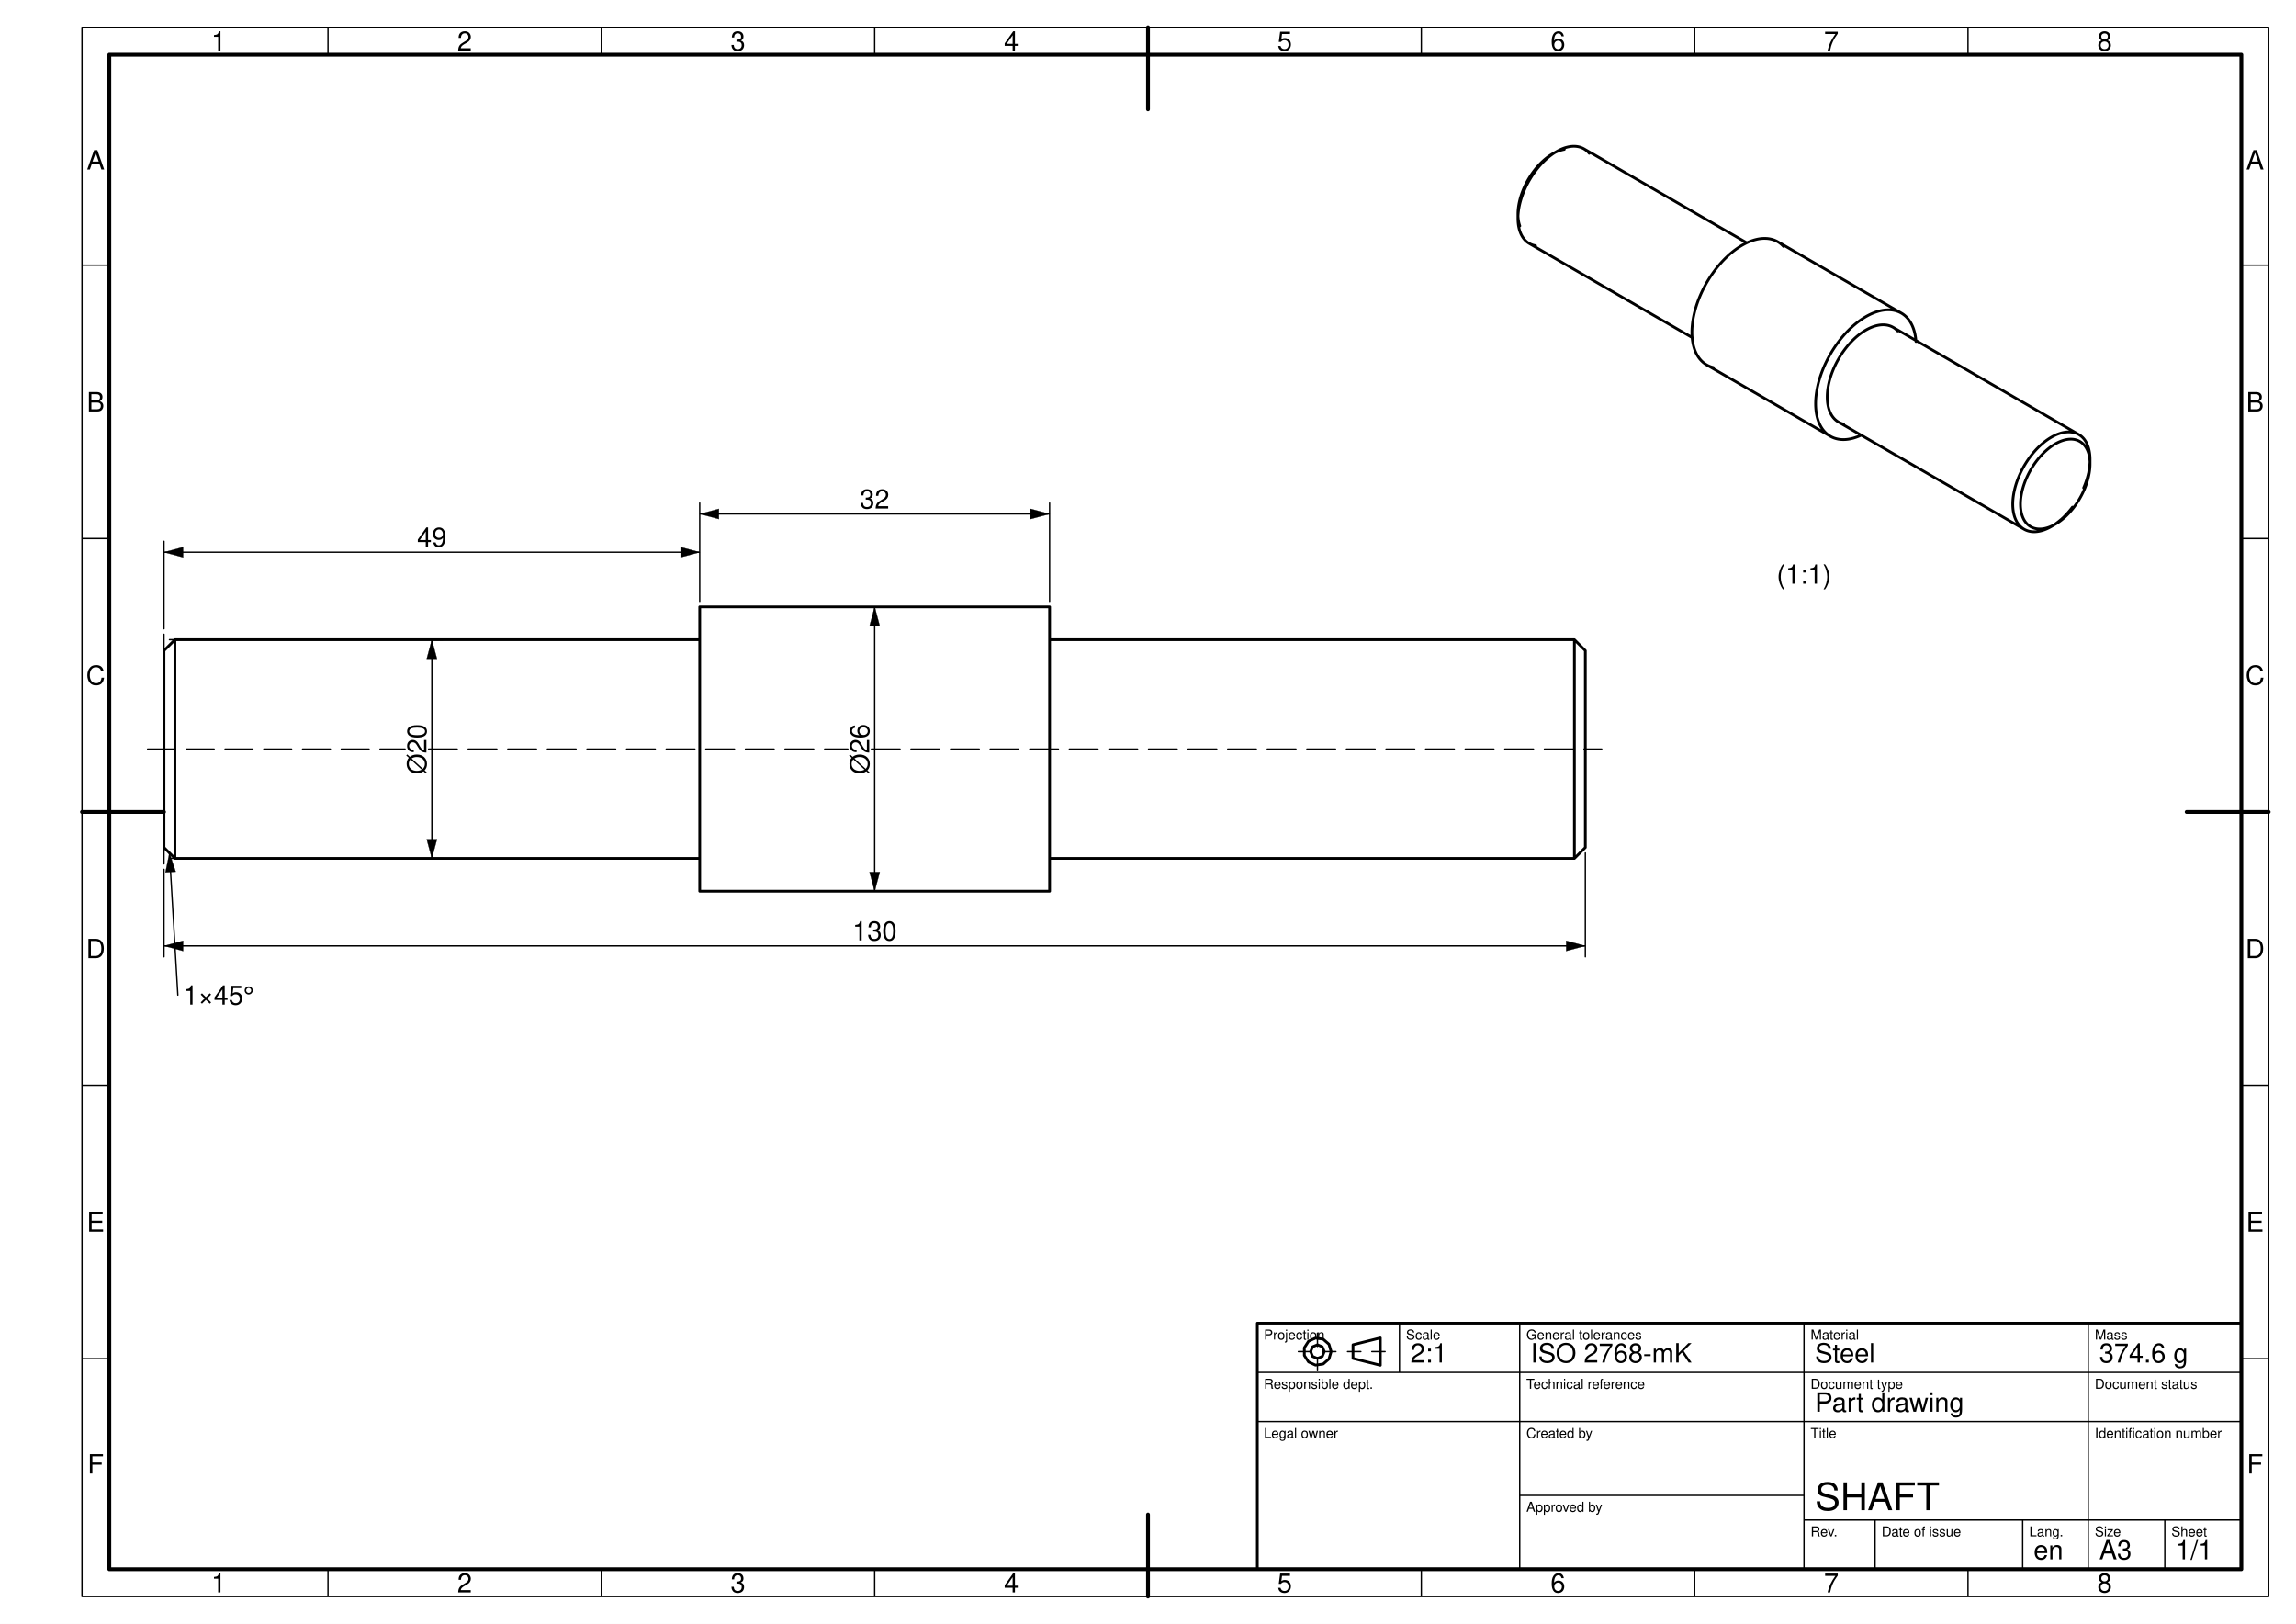
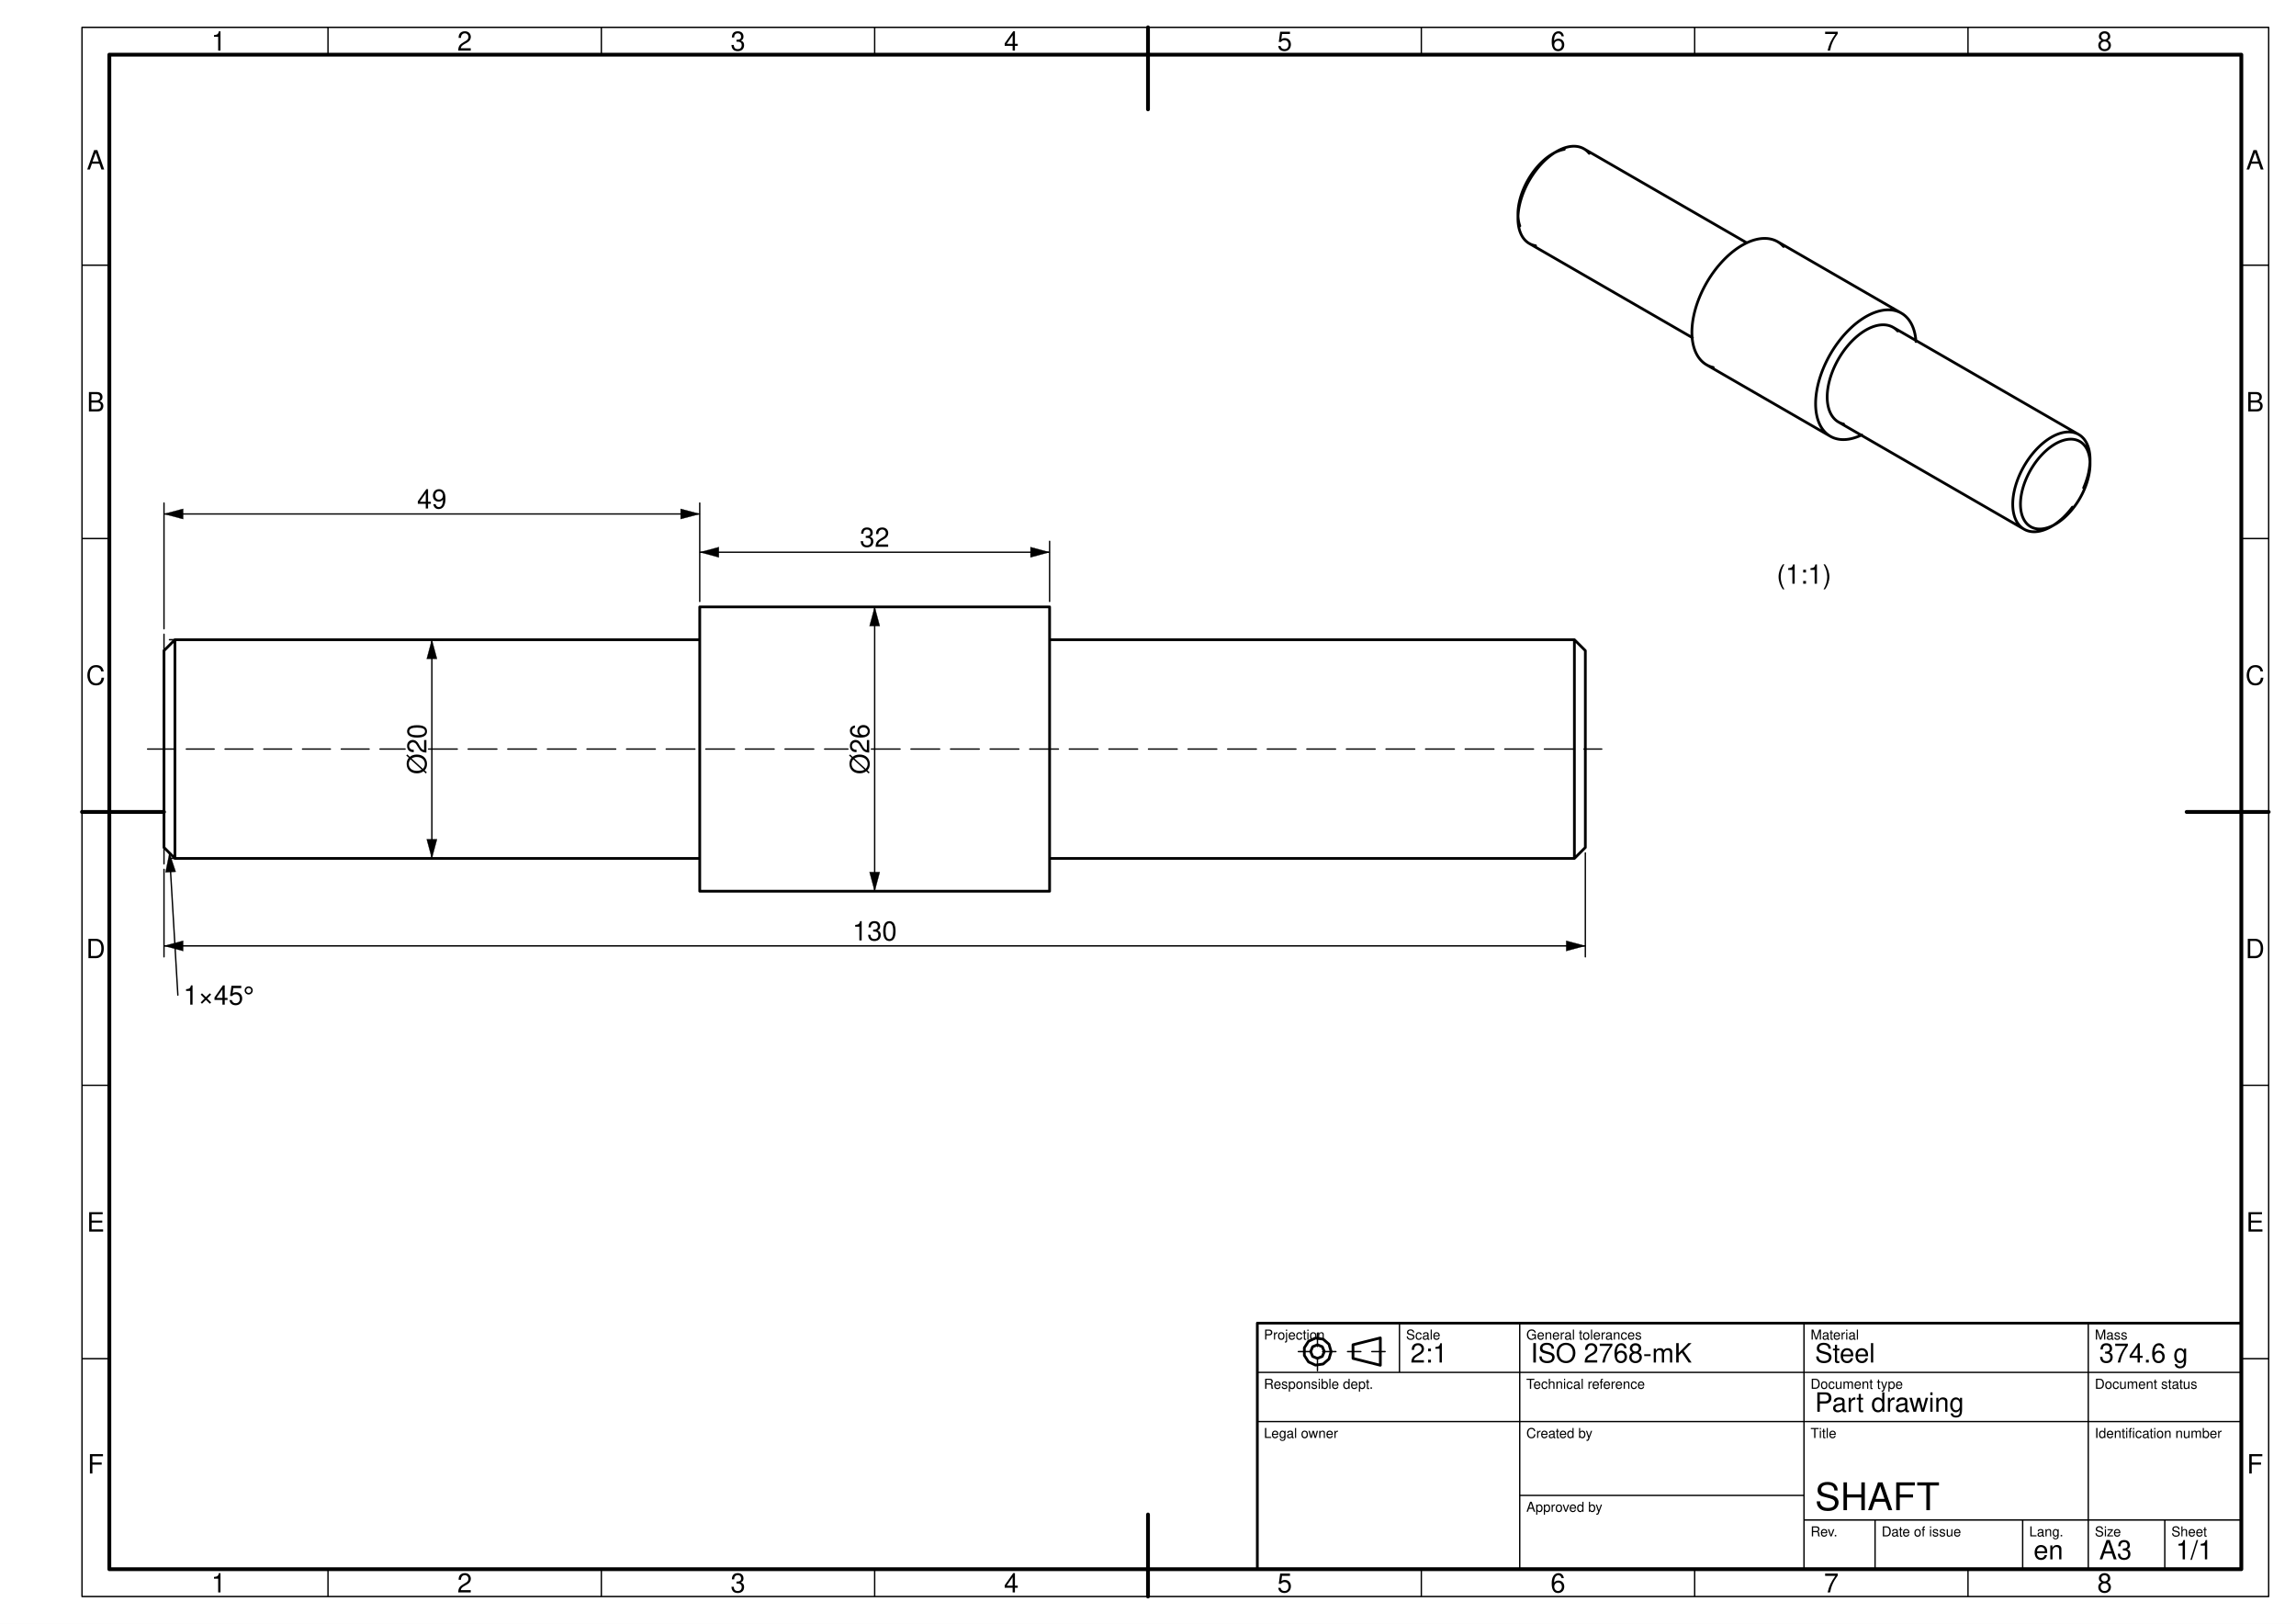
<svg xmlns="http://www.w3.org/2000/svg" width="420mm" height="297mm" viewBox="0 0 420 297">
  <rect width="420" height="297" fill="white" />
  <path d="M79.000 157.002L79.938 153.502L78.062 153.502Z" fill="rgb(0,0,0)" stroke="rgb(0,0,0)" stroke-width="0.05" />
  <path d="M79.000 117.002L78.062 120.502L79.938 120.502Z" fill="rgb(0,0,0)" stroke="rgb(0,0,0)" stroke-width="0.05" />
  <path d="M160.000 163.002L160.938 159.502L159.062 159.502Z" fill="rgb(0,0,0)" stroke="rgb(0,0,0)" stroke-width="0.05" />
  <path d="M160.000 111.002L159.062 114.502L160.938 114.502Z" fill="rgb(0,0,0)" stroke="rgb(0,0,0)" stroke-width="0.05" />
-   <path d="M30.000 101.002L33.500 101.939L33.500 100.064Z" fill="rgb(0,0,0)" stroke="rgb(0,0,0)" stroke-width="0.05" />
-   <path d="M128.000 101.002L124.500 100.064L124.500 101.939Z" fill="rgb(0,0,0)" stroke="rgb(0,0,0)" stroke-width="0.05" />
-   <path d="M128.000 94.002L131.500 94.939L131.500 93.064Z" fill="rgb(0,0,0)" stroke="rgb(0,0,0)" stroke-width="0.05" />
-   <path d="M192.000 94.002L188.500 93.064L188.500 94.939Z" fill="rgb(0,0,0)" stroke="rgb(0,0,0)" stroke-width="0.05" />
+   <path d="M30.000 94.002L33.500 94.939L33.500 93.064Z" fill="rgb(0,0,0)" stroke="rgb(0,0,0)" stroke-width="0.05" />
+   <path d="M128.000 94.002L124.500 93.064L124.500 94.939Z" fill="rgb(0,0,0)" stroke="rgb(0,0,0)" stroke-width="0.05" />
+   <path d="M128.000 101.002L131.500 101.939L131.500 100.064Z" fill="rgb(0,0,0)" stroke="rgb(0,0,0)" stroke-width="0.05" />
+   <path d="M192.000 101.002L188.500 100.064L188.500 101.939Z" fill="rgb(0,0,0)" stroke="rgb(0,0,0)" stroke-width="0.05" />
  <path d="M30.000 173.002L33.500 173.939L33.500 172.064Z" fill="rgb(0,0,0)" stroke="rgb(0,0,0)" stroke-width="0.05" />
  <path d="M290.000 173.002L286.500 172.064L286.500 173.939Z" fill="rgb(0,0,0)" stroke="rgb(0,0,0)" stroke-width="0.05" />
  <path d="M31.000 156.002L30.270 159.551L32.143 159.440Z" fill="rgb(0,0,0)" stroke="rgb(0,0,0)" stroke-width="0.05" />
-   <path d="M15.000 292.000L415.000 292.000L415.000 5.000L15.000 5.000L15.000 292.000M60.000 10.000L60.000 5.000M60.000 287.000L60.000 292.000M110.000 10.000L110.000 5.000M110.000 287.000L110.000 292.000M160.000 10.000L160.000 5.000M160.000 287.000L160.000 292.000M210.000 10.000L210.000 5.000M210.000 287.000L210.000 292.000M260.000 10.000L260.000 5.000M260.000 287.000L260.000 292.000M310.000 10.000L310.000 5.000M310.000 287.000L310.000 292.000M360.000 10.000L360.000 5.000M360.000 287.000L360.000 292.000M410.000 248.500L415.000 248.500M20.000 248.500L15.000 248.500M410.000 198.500L415.000 198.500M20.000 198.500L15.000 198.500M410.000 148.500L415.000 148.500M20.000 148.500L15.000 148.500M410.000 98.500L415.000 98.500M20.000 98.500L15.000 98.500M410.000 48.500L415.000 48.500M20.000 48.500L15.000 48.500M410.000 260.000L382.000 260.000L330.000 260.000L278.000 260.000L278.000 287.000L278.000 273.500L278.000 260.000L278.000 251.000L230.000 251.000L256.000 251.000L278.000 251.000L330.000 251.000L382.000 251.000L410.000 251.000L410.000 260.000L410.000 278.000L410.000 287.000L396.000 287.000L382.000 287.000L370.000 287.000L343.000 287.000L330.000 287.000L278.000 287.000L230.000 287.000L230.000 260.000L230.000 251.000L230.000 242.000L256.000 242.000L278.000 242.000L330.000 242.000L382.000 242.000L410.000 242.000L410.000 251.000M256.000 251.000L256.000 242.000M278.000 251.000L278.000 242.000M330.000 260.000L330.000 273.500L330.000 287.000L330.000 278.000L330.000 260.000L330.000 251.000L330.000 242.000M382.000 287.000L382.000 278.000L382.000 260.000L382.000 251.000L382.000 242.000M230.000 260.000L278.000 260.000M278.000 273.500L330.000 273.500M330.000 278.000L382.000 278.000L396.000 278.000L410.000 278.000L382.000 278.000L370.000 278.000L343.000 278.000L330.000 278.000M343.000 287.000L343.000 278.000M370.000 287.000L370.000 278.000M396.000 287.000L396.000 278.000M31.000 117.002L81.000 117.002M31.000 157.002L81.000 157.002M79.000 157.002L79.000 117.002M129.000 111.002L162.000 111.002M129.000 163.002L162.000 163.002M160.000 163.002L160.000 111.002M30.000 115.002L30.000 99.002M128.000 92.002L128.000 110.002L128.000 99.002M30.000 101.002L128.000 101.002M192.000 110.002L192.000 92.002M128.000 94.002L192.000 94.002M30.000 158.999L30.000 175.002M290.000 155.999L290.000 175.002M30.000 173.002L290.000 173.002M32.536 182.000L31.000 156.002" fill="none" stroke="black" stroke-width="0.25" stroke-linecap="round" stroke-linejoin="round" />
+   <path d="M15.000 292.000L415.000 292.000L415.000 5.000L15.000 5.000L15.000 292.000M60.000 10.000L60.000 5.000M60.000 287.000L60.000 292.000M110.000 10.000L110.000 5.000M110.000 287.000L110.000 292.000M160.000 10.000L160.000 5.000M160.000 287.000L160.000 292.000M210.000 10.000L210.000 5.000M210.000 287.000L210.000 292.000M260.000 10.000L260.000 5.000M260.000 287.000L260.000 292.000M310.000 10.000L310.000 5.000M310.000 287.000L310.000 292.000M360.000 10.000L360.000 5.000M360.000 287.000L360.000 292.000M410.000 248.500L415.000 248.500M20.000 248.500L15.000 248.500M410.000 198.500L415.000 198.500M20.000 198.500L15.000 198.500M410.000 148.500L415.000 148.500M20.000 148.500L15.000 148.500M410.000 98.500L415.000 98.500M20.000 98.500L15.000 98.500M410.000 48.500L415.000 48.500M20.000 48.500L15.000 48.500M410.000 260.000L382.000 260.000L330.000 260.000L278.000 260.000L278.000 287.000L278.000 273.500L278.000 260.000L278.000 251.000L230.000 251.000L256.000 251.000L278.000 251.000L330.000 251.000L382.000 251.000L410.000 251.000L410.000 260.000L410.000 278.000L410.000 287.000L396.000 287.000L382.000 287.000L370.000 287.000L343.000 287.000L330.000 287.000L278.000 287.000L230.000 287.000L230.000 260.000L230.000 251.000L230.000 242.000L256.000 242.000L278.000 242.000L330.000 242.000L382.000 242.000L410.000 242.000L410.000 251.000M256.000 251.000L256.000 242.000M278.000 251.000L278.000 242.000M330.000 260.000L330.000 273.500L330.000 287.000L330.000 278.000L330.000 260.000L330.000 251.000L330.000 242.000M382.000 287.000L382.000 278.000L382.000 260.000L382.000 251.000L382.000 242.000M230.000 260.000L278.000 260.000M278.000 273.500L330.000 273.500M330.000 278.000L382.000 278.000L396.000 278.000L410.000 278.000L382.000 278.000L370.000 278.000L343.000 278.000L330.000 278.000M343.000 287.000L343.000 278.000M370.000 287.000L370.000 278.000M396.000 287.000L396.000 278.000M31.000 117.002L81.000 117.002M31.000 157.002L81.000 157.002M79.000 157.002L79.000 117.002M129.000 111.002L162.000 111.002M129.000 163.002L162.000 163.002M160.000 163.002L160.000 111.002M30.000 115.002L30.000 92.002M128.000 99.002L128.000 110.002L128.000 92.002M30.000 94.002L128.000 94.002M192.000 110.002L192.000 99.002M128.000 101.002L192.000 101.002M30.000 158.999L30.000 175.002M290.000 155.999L290.000 175.002M30.000 173.002L290.000 173.002M32.536 182.000L31.000 156.002" fill="none" stroke="black" stroke-width="0.25" stroke-linecap="round" stroke-linejoin="round" />
  <path d="M246.500 247.200L253.500 247.200" fill="none" stroke="black" stroke-width="0.25" stroke-linecap="round" stroke-linejoin="round" stroke-dasharray="2.438 1 0 1" />
  <path d="M237.500 247.200L244.500 247.200" fill="none" stroke="black" stroke-width="0.25" stroke-linecap="round" stroke-linejoin="round" stroke-dasharray="2.438 1 0 1" />
  <path d="M241.000 250.700L241.000 243.700" fill="none" stroke="black" stroke-width="0.25" stroke-linecap="round" stroke-linejoin="round" stroke-dasharray="2.438 1 0 1" />
  <path d="M27.000 137.002L74.100 137.002" fill="none" stroke="black" stroke-width="0.25" stroke-linecap="round" stroke-linejoin="round" stroke-dasharray="5.086 1 0 1" />
  <path d="M78.400 137.002L155.100 137.002" fill="none" stroke="black" stroke-width="0.25" stroke-linecap="round" stroke-linejoin="round" stroke-dasharray="5.245 1 0 1" />
  <path d="M159.400 137.002L293.000 137.002" fill="none" stroke="black" stroke-width="0.25" stroke-linecap="round" stroke-linejoin="round" stroke-dasharray="5.242 1 0 1" />
  <path d="M30.000 116.002L30.000 157.999" fill="none" stroke="black" stroke-width="0.25" stroke-linecap="round" stroke-linejoin="round" stroke-dasharray="4.357 1 0 1" />
  <path d="M247.500 248.450L252.500 249.700L252.500 244.700L247.500 245.950L247.500 248.450M243.500 247.200L243.103 245.848L242.039 244.926L240.644 244.725L239.363 245.311L238.601 246.496L238.601 247.904L239.363 249.089L240.644 249.675L242.039 249.474L243.103 248.552L243.500 247.200M242.250 247.200L241.884 246.316L241.000 245.950L240.116 246.316L239.750 247.200L240.116 248.084L241.000 248.450L241.884 248.084L242.250 247.200M230.000 287.000L410.000 287.000L410.000 242.000L230.000 242.000L230.000 287.000M128.000 117.002L32.000 117.002L30.000 119.002L30.000 154.999M128.000 162.998L128.000 111.002L192.000 111.002L192.000 117.002L288.000 117.002L290.000 119.002L290.000 154.999M288.000 117.002L288.000 156.999M192.000 117.002L192.000 156.999L192.000 162.998M32.000 117.002L32.000 156.999M30.000 155.002L31.000 156.002L32.000 157.002L80.000 157.002L128.000 157.002M128.000 163.002L160.000 163.002L192.000 163.002M192.000 157.002L240.000 157.002L288.000 157.002L289.000 156.002L290.000 155.002M286.154 27.312L286.047 27.334L285.940 27.354L285.869 27.373L285.798 27.390L285.725 27.405L285.655 27.428L285.583 27.448L285.511 27.465L285.440 27.490L285.368 27.513L285.296 27.535L285.225 27.561L285.154 27.586L285.083 27.613L285.011 27.640L284.940 27.668L284.870 27.699L284.799 27.727L284.728 27.758L284.659 27.793L284.588 27.822L284.518 27.856L284.450 27.894L284.379 27.926L284.310 27.962L284.243 28.002L284.173 28.037L284.105 28.076L284.038 28.116L283.970 28.157L283.903 28.199L283.833 28.238L283.768 28.287L283.700 28.333L283.626 28.369L283.417 28.510L283.206 28.660L282.993 28.819L282.780 28.988L282.565 29.166L282.351 29.353L282.136 29.550L281.922 29.756L281.709 29.971L281.497 30.194L281.287 30.426L281.080 30.666L280.875 30.914L280.673 31.170L280.476 31.432L280.282 31.701L280.094 31.975L279.910 32.255L279.732 32.541L279.559 32.830L279.393 33.123L279.234 33.419L279.081 33.718L278.936 34.019L278.798 34.320L278.668 34.623L278.545 34.925L278.431 35.226L278.325 35.527L278.227 35.825L278.137 36.121L278.055 36.414L277.982 36.703L277.917 36.988L277.860 37.269L277.811 37.545L277.770 37.816L277.736 38.081L277.710 38.340L277.691 38.593L277.679 38.840L277.674 39.080L277.676 39.315L277.684 39.548L277.700 39.781L277.722 40.011L277.752 40.239L277.789 40.463L277.834 40.685L277.887 40.902L277.948 41.115L278.018 41.322M375.962 81.188L375.757 81.310L375.550 81.442L375.341 81.582L375.130 81.732L374.917 81.891L374.704 82.060L374.489 82.238L374.275 82.426L374.060 82.622L373.846 82.828L373.633 83.043L373.421 83.267L373.211 83.499L373.004 83.739L372.799 83.987L372.597 84.242L372.400 84.504L372.206 84.773L372.017 85.048L371.834 85.328L371.655 85.613L371.483 85.902L371.317 86.195L371.157 86.492L371.005 86.790L370.860 87.091L370.722 87.393L370.591 87.695L370.469 87.997L370.355 88.299L370.249 88.599L370.150 88.897L370.061 89.193L369.979 89.486L369.906 89.775L369.841 90.061L369.784 90.341L369.735 90.617L369.693 90.888L369.660 91.153L369.634 91.413L369.615 91.666L369.603 91.912L369.598 92.152L369.600 92.387L369.608 92.621L369.623 92.853L369.646 93.083L369.676 93.311L369.713 93.536L369.758 93.757L369.811 93.974L369.872 94.187L369.942 94.394L370.019 94.596L370.105 94.792L370.198 94.980L370.301 95.162L370.411 95.335L370.529 95.501L370.656 95.657L370.790 95.804L370.931 95.942L371.080 96.070L371.236 96.187L371.399 96.294L371.568 96.390L371.744 96.475L371.925 96.548L372.111 96.611L372.302 96.662L372.498 96.701L372.698 96.730L372.901 96.747L373.107 96.753L373.316 96.748L373.527 96.732L373.739 96.706L373.953 96.669L374.167 96.623L374.382 96.567L374.597 96.502L374.811 96.429L375.024 96.347L375.236 96.257L375.446 96.159L375.654 96.054L375.860 95.943L376.064 95.825L376.270 95.699L376.478 95.563L376.688 95.418L376.900 95.263L377.113 95.099L377.327 94.926L377.542 94.743L377.757 94.551L377.971 94.349L378.185 94.139L378.397 93.920L378.608 93.692L378.817 93.456L379.023 93.212L379.226 92.960L379.426 92.701L379.621 92.436L379.813 92.164L379.999 91.887L380.180 91.604L380.355 91.317L380.525 91.025L380.688 90.730L380.844 90.433L380.993 90.133L381.134 89.832L381.268 89.530L381.395 89.228L381.513 88.926L381.623 88.625L381.725 88.325L381.819 88.028L381.905 87.734L381.982 87.443L382.052 87.155L382.113 86.872L382.166 86.594L382.211 86.320L382.248 86.052L382.278 85.790L382.300 85.534L382.316 85.284L382.324 85.041L382.326 84.804L382.321 84.570L382.309 84.337L382.290 84.105L382.264 83.876L382.230 83.650L382.189 83.427L382.140 83.207L382.083 82.992L382.018 82.782L381.945 82.578L381.863 82.379L381.773 82.187L381.675 82.002L381.569 81.824L381.455 81.655L381.332 81.494L381.202 81.342L381.064 81.199L380.919 81.066L380.766 80.944L380.607 80.832L380.441 80.731L380.268 80.640L380.090 80.561L379.906 80.493L379.718 80.436L379.524 80.391L379.327 80.357L379.125 80.334L378.920 80.323L378.713 80.322L378.503 80.332L378.291 80.353L378.078 80.385L377.864 80.426L377.649 80.477L377.435 80.538L377.220 80.607L377.007 80.685L376.794 80.771L376.583 80.865L376.374 80.966L376.167 81.074L375.962 81.188M381.151 89.232L381.222 89.064L381.291 88.896L381.359 88.729L381.423 88.561L381.487 88.394L381.545 88.226L381.606 88.061L381.659 87.894L381.717 87.731L381.763 87.563L381.820 87.403L381.858 87.236L381.915 87.078L381.944 86.913L382.002 86.758L382.021 86.594L382.081 86.442L382.089 86.279L382.148 85.969L382.198 85.666L382.240 85.368L382.273 85.076L382.298 84.792L382.315 84.514L382.324 84.244L382.326 83.981L382.320 83.721L382.307 83.462L382.286 83.205L382.257 82.950L382.220 82.699L382.174 82.451L382.120 82.207L382.056 81.968L381.984 81.735L381.902 81.507L381.812 81.286L381.712 81.073L381.603 80.867L381.485 80.670L381.358 80.482L381.222 80.303L381.077 80.134L380.924 79.976L380.763 79.828L380.593 79.692L380.416 79.568L380.231 79.455L380.040 79.354L379.842 79.266L379.638 79.191L379.428 79.128L379.213 79.077L378.993 79.040L378.769 79.014L378.542 79.002L378.311 79.001L378.078 79.013L377.843 79.036L377.606 79.071L377.368 79.117L377.130 79.173L376.891 79.241L376.653 79.318L376.416 79.404L376.179 79.500L375.945 79.604L375.712 79.717L375.482 79.837L375.255 79.964L375.027 80.099L374.797 80.245L374.565 80.401L374.330 80.567L374.094 80.744L373.857 80.932L373.619 81.130L373.380 81.338L373.142 81.557L372.904 81.786L372.667 82.024L372.431 82.273L372.198 82.531L371.968 82.797L371.740 83.073L371.516 83.356L371.297 83.648L371.082 83.946L370.872 84.252L370.668 84.563L370.470 84.880L370.278 85.201L370.094 85.527L369.917 85.856L369.747 86.188L369.586 86.522L369.432 86.857L369.288 87.193L369.152 87.529L369.025 87.864L368.907 88.197L368.798 88.529L368.698 88.858L368.607 89.183L368.526 89.505L368.454 89.822L368.390 90.134L368.336 90.440L368.290 90.741L368.252 91.036L368.223 91.324L368.203 91.605L368.190 91.879L368.184 92.146L368.186 92.407L368.195 92.666L368.212 92.924L368.237 93.180L368.270 93.433L368.312 93.683L368.362 93.929L368.421 94.170L368.489 94.407L368.565 94.637L368.651 94.861L368.747 95.078L368.851 95.288L368.964 95.490L369.087 95.683L369.219 95.866L369.359 96.040L369.508 96.204L369.665 96.357L369.831 96.498L370.004 96.629L370.185 96.747L370.373 96.854L370.568 96.948L370.769 97.030L370.976 97.099L371.189 97.156L371.406 97.200L371.628 97.232L371.854 97.251L372.083 97.257L372.315 97.252L372.549 97.234L372.785 97.205L373.022 97.165L373.261 97.113L373.499 97.051L373.738 96.979L373.976 96.897L374.212 96.806L374.448 96.706L374.681 96.598L374.913 96.482L375.141 96.358L375.368 96.227L375.597 96.086L375.828 95.936L376.062 95.774L376.297 95.602L376.534 95.420L376.772 95.228L377.010 95.024L377.149 94.938L377.249 94.811L377.383 94.714L377.487 94.587L377.617 94.481L377.725 94.353L377.851 94.239L377.961 94.110L378.083 93.988L378.195 93.857L378.315 93.729L378.427 93.594L378.544 93.461L378.656 93.323L378.770 93.185L378.882 93.044L378.994 92.901L379.104 92.756M347.136 60.538L346.983 60.380L346.822 60.232L346.652 60.096L346.475 59.972L346.290 59.859L346.099 59.759L345.901 59.670L345.697 59.595L345.487 59.532L345.272 59.481L345.052 59.444L344.828 59.419L344.601 59.406L344.370 59.405L344.137 59.417L343.902 59.440L343.665 59.475L343.427 59.521L343.189 59.577L342.950 59.645L342.712 59.722L342.474 59.808L342.238 59.904L342.004 60.008L341.771 60.121L341.541 60.241L341.314 60.368L341.086 60.503L340.856 60.649L340.624 60.805L340.389 60.972L340.153 61.149L339.916 61.336L339.677 61.534L339.439 61.742L339.200 61.961L338.962 62.190L338.726 62.428L338.490 62.677L338.257 62.935L338.027 63.201L337.799 63.477L337.575 63.760L337.356 64.052L337.141 64.350L336.931 64.656L336.727 64.967L336.529 65.284L336.337 65.605L336.153 65.931L335.975 66.260L335.806 66.592L335.644 66.926L335.491 67.261L335.346 67.597L335.211 67.933L335.083 68.268L334.965 68.602L334.857 68.933L334.757 69.262L334.666 69.587L334.585 69.909L334.512 70.226L334.449 70.538L334.394 70.844L334.349 71.145L334.311 71.440L334.282 71.728L334.261 72.009L334.248 72.283L334.243 72.550L334.245 72.811L334.254 73.070L334.271 73.328L334.296 73.584L334.329 73.837L334.371 74.087L334.421 74.333L334.480 74.574L334.547 74.811L334.624 75.041L334.710 75.265L334.806 75.483L334.910 75.692L335.023 75.894L335.146 76.087L335.277 76.270L335.418 76.444L335.567 76.608L335.724 76.761L335.890 76.903L336.063 77.033L336.244 77.152L336.432 77.258L336.627 77.352L336.828 77.434L337.035 77.504L337.248 77.560M350.482 62.466L350.454 62.132L350.417 61.801L350.368 61.474L350.309 61.151L350.238 60.835L350.155 60.524L350.061 60.221L349.955 59.925L349.838 59.638L349.708 59.360L349.566 59.093L349.413 58.836L349.248 58.592L349.071 58.359L348.883 58.140L348.684 57.934L348.474 57.742L348.253 57.565L348.023 57.403L347.783 57.257L347.534 57.126L347.277 57.012L347.011 56.914L346.739 56.832L346.459 56.766L346.174 56.717L345.883 56.684L345.587 56.668L345.287 56.667L344.984 56.682L344.678 56.712L344.370 56.757L344.061 56.817L343.751 56.891L343.441 56.978L343.131 57.078L342.823 57.191L342.516 57.315L342.211 57.451L341.909 57.597L341.609 57.753L341.314 57.918L341.018 58.094L340.719 58.284L340.417 58.487L340.112 58.703L339.805 58.933L339.496 59.177L339.187 59.434L338.876 59.705L338.566 59.989L338.257 60.287L337.949 60.597L337.643 60.920L337.340 61.255L337.040 61.602L336.745 61.960L336.454 62.329L336.168 62.708L335.889 63.096L335.616 63.493L335.351 63.897L335.093 64.309L334.844 64.727L334.604 65.151L334.374 65.579L334.154 66.010L333.944 66.444L333.744 66.880L333.556 67.317L333.380 67.753L333.214 68.189L333.061 68.622L332.919 69.053L332.790 69.480L332.672 69.903L332.566 70.321L332.472 70.734L332.390 71.139L332.319 71.538L332.259 71.929L332.211 72.312L332.173 72.686L332.146 73.052L332.129 73.408L332.122 73.755L332.124 74.094L332.136 74.432L332.158 74.767L332.190 75.100L332.234 75.429L332.288 75.753L332.353 76.073L332.429 76.387L332.518 76.694L332.618 76.994L332.729 77.285L332.853 77.568L332.989 77.840L333.136 78.102L333.296 78.353L333.467 78.592L333.649 78.818L333.843 79.030L334.047 79.229L334.262 79.413L334.488 79.583L334.723 79.737L334.968 79.876L335.221 79.998L335.482 80.105L335.752 80.195L336.028 80.268L336.310 80.326L336.599 80.367L336.892 80.391L337.190 80.400L337.491 80.393L337.796 80.370L338.103 80.332L338.412 80.280L338.721 80.213L339.032 80.132L339.341 80.039L339.651 79.932L339.959 79.814L340.265 79.683L340.568 79.543M326.256 45.076L326.056 44.870L325.846 44.678L325.626 44.501L325.396 44.339L325.156 44.193L324.907 44.062L324.649 43.948L324.384 43.850L324.111 43.768L323.832 43.702L323.546 43.653L323.255 43.620L322.960 43.604L322.660 43.603L322.357 43.618L322.051 43.648L321.743 43.694L321.434 43.753L321.124 43.827L320.813 43.914L320.504 44.014L320.195 44.127L319.888 44.251L319.583 44.387L319.281 44.533L318.982 44.689L318.686 44.854L318.391 45.030L318.091 45.220L317.789 45.423L317.484 45.639L317.177 45.869L316.869 46.113L316.559 46.370L316.249 46.641L315.939 46.926L315.630 47.223L315.322 47.533L315.016 47.856L314.713 48.191L314.413 48.538L314.117 48.896L313.826 49.265L313.541 49.644L313.261 50.032L312.989 50.429L312.723 50.833L312.466 51.245L312.217 51.663L311.977 52.087L311.747 52.515L311.526 52.946L311.316 53.380L311.117 53.816L310.929 54.253L310.752 54.689L310.587 55.125L310.434 55.558L310.292 55.989L310.162 56.417L310.045 56.840L309.939 57.257L309.845 57.670L309.762 58.075L309.691 58.474L309.632 58.865L309.583 59.248L309.546 59.623L309.518 59.988L309.501 60.344L309.494 60.691L309.497 61.030L309.509 61.368L309.531 61.703L309.563 62.036L309.606 62.365L309.660 62.689L309.725 63.009L309.802 63.323L309.890 63.630L309.990 63.930L310.102 64.221L310.226 64.504L310.361 64.776L310.509 65.038L310.668 65.289L310.839 65.528L311.022 65.754L311.215 65.966L311.420 66.165L311.635 66.350L311.860 66.519L312.096 66.673L312.340 66.812L312.593 66.934L312.855 67.041L313.124 67.131L313.400 67.205M290.712 28.047L290.568 27.878L290.414 27.720L290.253 27.572L290.083 27.436L289.906 27.312L289.722 27.199L289.530 27.099L289.332 27.011L289.128 26.935L288.918 26.872L288.703 26.822L288.484 26.784L288.260 26.759L288.032 26.746L287.802 26.745L287.569 26.757L287.333 26.780L287.096 26.815L286.858 26.861L286.620 26.918L286.381 26.985L286.143 27.062L285.906 27.148L285.670 27.244L285.435 27.348L285.203 27.461L284.973 27.581L284.745 27.708L284.518 27.843L284.288 27.989L284.055 28.145L283.821 28.312L283.584 28.489L283.347 28.676L283.109 28.874L282.870 29.082L282.632 29.301L282.394 29.530L282.157 29.769L281.922 30.017L281.689 30.275L281.458 30.542L281.231 30.817L281.007 31.101L280.787 31.392L280.572 31.691L280.362 31.996L280.158 32.307L279.960 32.624L279.769 32.946L279.584 33.271L279.407 33.600L279.237 33.932L279.076 34.266L278.923 34.601L278.778 34.937L278.642 35.273L278.515 35.608L278.397 35.942L278.288 36.273L278.188 36.602L278.098 36.927L278.016 37.249L277.944 37.566L277.880 37.878L277.826 38.185L277.780 38.485L277.743 38.780L277.714 39.068L277.693 39.349L277.680 39.623L277.674 39.890L277.676 40.151L277.685 40.410L277.702 40.668L277.727 40.924L277.760 41.177L277.802 41.427L277.852 41.673L277.911 41.914L277.979 42.151L278.056 42.381L278.142 42.605L278.237 42.823L278.341 43.032L278.455 43.234L278.577 43.427L278.709 43.610L278.849 43.784L278.998 43.948L279.156 44.101L279.321 44.243L279.495 44.373L279.675 44.492L279.864 44.598L280.058 44.693L280.260 44.774L280.467 44.844L280.679 44.900L280.896 44.944M375.962 95.885L375.608 96.089L375.255 96.294M382.326 84.863L382.326 84.658L382.326 84.046M325.186 44.210L347.814 57.274M289.745 27.213L319.510 44.397M346.314 59.872L380.255 79.468M284.745 27.708L284.038 28.116M279.745 44.533L309.595 61.767M336.314 77.193L370.255 96.789M277.674 39.139L277.674 39.751L277.674 39.955M312.186 66.727L334.814 79.791" fill="none" stroke="black" stroke-width="0.5" stroke-linecap="round" stroke-linejoin="round" />
  <path d="M20.000 287.000L410.000 287.000L410.000 10.000L20.000 10.000L20.000 287.000M210.000 292.000L210.000 277.000M210.000 5.000L210.000 20.000M15.000 148.500L30.000 148.500M415.000 148.500L400.000 148.500" fill="none" stroke="black" stroke-width="0.7" stroke-linecap="round" stroke-linejoin="round" />
  <text transform="translate(40.000 7.500) rotate(-0.000) translate(0 1.750)" font-family="Helvetica, Arial, sans-serif" font-size="4.875" text-anchor="middle">1</text>
  <text transform="translate(40.000 289.500) rotate(-0.000) translate(0 1.750)" font-family="Helvetica, Arial, sans-serif" font-size="4.875" text-anchor="middle">1</text>
  <text transform="translate(85.000 7.500) rotate(-0.000) translate(0 1.750)" font-family="Helvetica, Arial, sans-serif" font-size="4.875" text-anchor="middle">2</text>
  <text transform="translate(85.000 289.500) rotate(-0.000) translate(0 1.750)" font-family="Helvetica, Arial, sans-serif" font-size="4.875" text-anchor="middle">2</text>
  <text transform="translate(135.000 7.500) rotate(-0.000) translate(0 1.750)" font-family="Helvetica, Arial, sans-serif" font-size="4.875" text-anchor="middle">3</text>
  <text transform="translate(135.000 289.500) rotate(-0.000) translate(0 1.750)" font-family="Helvetica, Arial, sans-serif" font-size="4.875" text-anchor="middle">3</text>
  <text transform="translate(185.000 7.500) rotate(-0.000) translate(0 1.750)" font-family="Helvetica, Arial, sans-serif" font-size="4.875" text-anchor="middle">4</text>
  <text transform="translate(185.000 289.500) rotate(-0.000) translate(0 1.750)" font-family="Helvetica, Arial, sans-serif" font-size="4.875" text-anchor="middle">4</text>
  <text transform="translate(235.000 7.500) rotate(-0.000) translate(0 1.750)" font-family="Helvetica, Arial, sans-serif" font-size="4.875" text-anchor="middle">5</text>
  <text transform="translate(235.000 289.500) rotate(-0.000) translate(0 1.750)" font-family="Helvetica, Arial, sans-serif" font-size="4.875" text-anchor="middle">5</text>
  <text transform="translate(285.000 7.500) rotate(-0.000) translate(0 1.750)" font-family="Helvetica, Arial, sans-serif" font-size="4.875" text-anchor="middle">6</text>
  <text transform="translate(285.000 289.500) rotate(-0.000) translate(0 1.750)" font-family="Helvetica, Arial, sans-serif" font-size="4.875" text-anchor="middle">6</text>
  <text transform="translate(335.000 7.500) rotate(-0.000) translate(0 1.750)" font-family="Helvetica, Arial, sans-serif" font-size="4.875" text-anchor="middle">7</text>
  <text transform="translate(335.000 289.500) rotate(-0.000) translate(0 1.750)" font-family="Helvetica, Arial, sans-serif" font-size="4.875" text-anchor="middle">7</text>
  <text transform="translate(385.000 7.500) rotate(-0.000) translate(0 1.750)" font-family="Helvetica, Arial, sans-serif" font-size="4.875" text-anchor="middle">8</text>
  <text transform="translate(385.000 289.500) rotate(-0.000) translate(0 1.750)" font-family="Helvetica, Arial, sans-serif" font-size="4.875" text-anchor="middle">8</text>
  <text transform="translate(412.500 267.750) rotate(-0.000) translate(0 1.750)" font-family="Helvetica, Arial, sans-serif" font-size="4.875" text-anchor="middle">F</text>
  <text transform="translate(17.500 267.750) rotate(-0.000) translate(0 1.750)" font-family="Helvetica, Arial, sans-serif" font-size="4.875" text-anchor="middle">F</text>
  <text transform="translate(412.500 223.500) rotate(-0.000) translate(0 1.750)" font-family="Helvetica, Arial, sans-serif" font-size="4.875" text-anchor="middle">E</text>
  <text transform="translate(17.500 223.500) rotate(-0.000) translate(0 1.750)" font-family="Helvetica, Arial, sans-serif" font-size="4.875" text-anchor="middle">E</text>
  <text transform="translate(412.500 173.500) rotate(-0.000) translate(0 1.750)" font-family="Helvetica, Arial, sans-serif" font-size="4.875" text-anchor="middle">D</text>
  <text transform="translate(17.500 173.500) rotate(-0.000) translate(0 1.750)" font-family="Helvetica, Arial, sans-serif" font-size="4.875" text-anchor="middle">D</text>
  <text transform="translate(412.500 123.500) rotate(-0.000) translate(0 1.750)" font-family="Helvetica, Arial, sans-serif" font-size="4.875" text-anchor="middle">C</text>
  <text transform="translate(17.500 123.500) rotate(-0.000) translate(0 1.750)" font-family="Helvetica, Arial, sans-serif" font-size="4.875" text-anchor="middle">C</text>
  <text transform="translate(412.500 73.500) rotate(-0.000) translate(0 1.750)" font-family="Helvetica, Arial, sans-serif" font-size="4.875" text-anchor="middle">B</text>
  <text transform="translate(17.500 73.500) rotate(-0.000) translate(0 1.750)" font-family="Helvetica, Arial, sans-serif" font-size="4.875" text-anchor="middle">B</text>
  <text transform="translate(412.500 29.250) rotate(-0.000) translate(0 1.750)" font-family="Helvetica, Arial, sans-serif" font-size="4.875" text-anchor="middle">A</text>
  <text transform="translate(17.500 29.250) rotate(-0.000) translate(0 1.750)" font-family="Helvetica, Arial, sans-serif" font-size="4.875" text-anchor="middle">A</text>
  <text transform="translate(231.200 243.200) rotate(-0.000) translate(0 1.800)" font-family="Helvetica, Arial, sans-serif" font-size="2.507" text-anchor="start">Projection</text>
  <text transform="translate(257.200 243.200) rotate(-0.000) translate(0 1.800)" font-family="Helvetica, Arial, sans-serif" font-size="2.507" text-anchor="start">Scale</text>
  <text transform="translate(258.000 249.200) rotate(-0.000) translate(0 0.000)" font-family="Helvetica, Arial, sans-serif" font-size="4.875" text-anchor="start">2:1</text>
  <text transform="translate(279.200 243.200) rotate(-0.000) translate(0 1.800)" font-family="Helvetica, Arial, sans-serif" font-size="2.507" text-anchor="start">General tolerances</text>
  <text transform="translate(280.000 249.200) rotate(-0.000) translate(0 0.000)" font-family="Helvetica, Arial, sans-serif" font-size="4.875" text-anchor="start">ISO 2768-mK</text>
  <text transform="translate(331.200 243.200) rotate(-0.000) translate(0 1.800)" font-family="Helvetica, Arial, sans-serif" font-size="2.507" text-anchor="start">Material</text>
  <text transform="translate(332.000 249.200) rotate(-0.000) translate(0 0.000)" font-family="Helvetica, Arial, sans-serif" font-size="4.875" text-anchor="start">Steel</text>
  <text transform="translate(383.200 243.200) rotate(-0.000) translate(0 1.800)" font-family="Helvetica, Arial, sans-serif" font-size="2.507" text-anchor="start">Mass</text>
  <text transform="translate(384.000 249.200) rotate(-0.000) translate(0 0.000)" font-family="Helvetica, Arial, sans-serif" font-size="4.875" text-anchor="start">374.6 g</text>
  <text transform="translate(231.200 252.200) rotate(-0.000) translate(0 1.800)" font-family="Helvetica, Arial, sans-serif" font-size="2.507" text-anchor="start">Responsible dept.</text>
  <text transform="translate(279.200 252.200) rotate(-0.000) translate(0 1.800)" font-family="Helvetica, Arial, sans-serif" font-size="2.507" text-anchor="start">Technical reference</text>
  <text transform="translate(331.200 252.200) rotate(-0.000) translate(0 1.800)" font-family="Helvetica, Arial, sans-serif" font-size="2.507" text-anchor="start">Document type</text>
  <text transform="translate(332.000 258.200) rotate(-0.000) translate(0 0.000)" font-family="Helvetica, Arial, sans-serif" font-size="4.875" text-anchor="start">Part drawing</text>
  <text transform="translate(383.200 252.200) rotate(-0.000) translate(0 1.800)" font-family="Helvetica, Arial, sans-serif" font-size="2.507" text-anchor="start">Document status</text>
  <text transform="translate(231.200 261.200) rotate(-0.000) translate(0 1.800)" font-family="Helvetica, Arial, sans-serif" font-size="2.507" text-anchor="start">Legal owner</text>
  <text transform="translate(279.200 261.200) rotate(-0.000) translate(0 1.800)" font-family="Helvetica, Arial, sans-serif" font-size="2.507" text-anchor="start">Created by</text>
  <text transform="translate(279.200 274.700) rotate(-0.000) translate(0 1.800)" font-family="Helvetica, Arial, sans-serif" font-size="2.507" text-anchor="start">Approved by</text>
  <text transform="translate(331.200 261.200) rotate(-0.000) translate(0 1.800)" font-family="Helvetica, Arial, sans-serif" font-size="2.507" text-anchor="start">Title</text>
  <text transform="translate(332.000 276.200) rotate(-0.000) translate(0 0.000)" font-family="Helvetica, Arial, sans-serif" font-size="6.964" text-anchor="start">SHAFT</text>
  <text transform="translate(383.200 261.200) rotate(-0.000) translate(0 1.800)" font-family="Helvetica, Arial, sans-serif" font-size="2.507" text-anchor="start">Identification number</text>
  <text transform="translate(331.200 279.200) rotate(-0.000) translate(0 1.800)" font-family="Helvetica, Arial, sans-serif" font-size="2.507" text-anchor="start">Rev.</text>
  <text transform="translate(344.200 279.200) rotate(-0.000) translate(0 1.800)" font-family="Helvetica, Arial, sans-serif" font-size="2.507" text-anchor="start">Date of issue</text>
  <text transform="translate(371.200 279.200) rotate(-0.000) translate(0 1.800)" font-family="Helvetica, Arial, sans-serif" font-size="2.507" text-anchor="start">Lang.</text>
  <text transform="translate(372.000 285.200) rotate(-0.000) translate(0 0.000)" font-family="Helvetica, Arial, sans-serif" font-size="4.875" text-anchor="start">en</text>
  <text transform="translate(383.200 279.200) rotate(-0.000) translate(0 1.800)" font-family="Helvetica, Arial, sans-serif" font-size="2.507" text-anchor="start">Size</text>
  <text transform="translate(384.000 285.200) rotate(-0.000) translate(0 0.000)" font-family="Helvetica, Arial, sans-serif" font-size="4.875" text-anchor="start">A3</text>
  <text transform="translate(397.200 279.200) rotate(-0.000) translate(0 1.800)" font-family="Helvetica, Arial, sans-serif" font-size="2.507" text-anchor="start">Sheet</text>
  <text transform="translate(398.000 285.200) rotate(-0.000) translate(0 0.000)" font-family="Helvetica, Arial, sans-serif" font-size="4.875" text-anchor="start">1/1</text>
  <text transform="translate(330.000 103.257) rotate(-0.000) translate(0 3.500)" font-family="Helvetica, Arial, sans-serif" font-size="4.875" text-anchor="middle">(1:1)</text>
  <text transform="translate(78.000 137.000) rotate(-90.000) translate(0 0.000)" font-family="Helvetica, Arial, sans-serif" font-size="4.875" text-anchor="middle">Ø20</text>
  <text transform="translate(159.000 137.000) rotate(-90.000) translate(0 0.000)" font-family="Helvetica, Arial, sans-serif" font-size="4.875" text-anchor="middle">Ø26</text>
-   <text transform="translate(79.000 100.002) rotate(-0.000) translate(0 0.000)" font-family="Helvetica, Arial, sans-serif" font-size="4.875" text-anchor="middle">49</text>
-   <text transform="translate(160.000 93.002) rotate(-0.000) translate(0 0.000)" font-family="Helvetica, Arial, sans-serif" font-size="4.875" text-anchor="middle">32</text>
+   <text transform="translate(79.000 93.002) rotate(-0.000) translate(0 0.000)" font-family="Helvetica, Arial, sans-serif" font-size="4.875" text-anchor="middle">49</text>
+   <text transform="translate(160.000 100.002) rotate(-0.000) translate(0 0.000)" font-family="Helvetica, Arial, sans-serif" font-size="4.875" text-anchor="middle">32</text>
  <text transform="translate(160.000 172.002) rotate(-0.000) translate(0 0.000)" font-family="Helvetica, Arial, sans-serif" font-size="4.875" text-anchor="middle">130</text>
  <text transform="translate(40.000 180.250) rotate(-0.000) translate(0 3.500)" font-family="Helvetica, Arial, sans-serif" font-size="4.875" text-anchor="middle">1×45°</text>
</svg>
